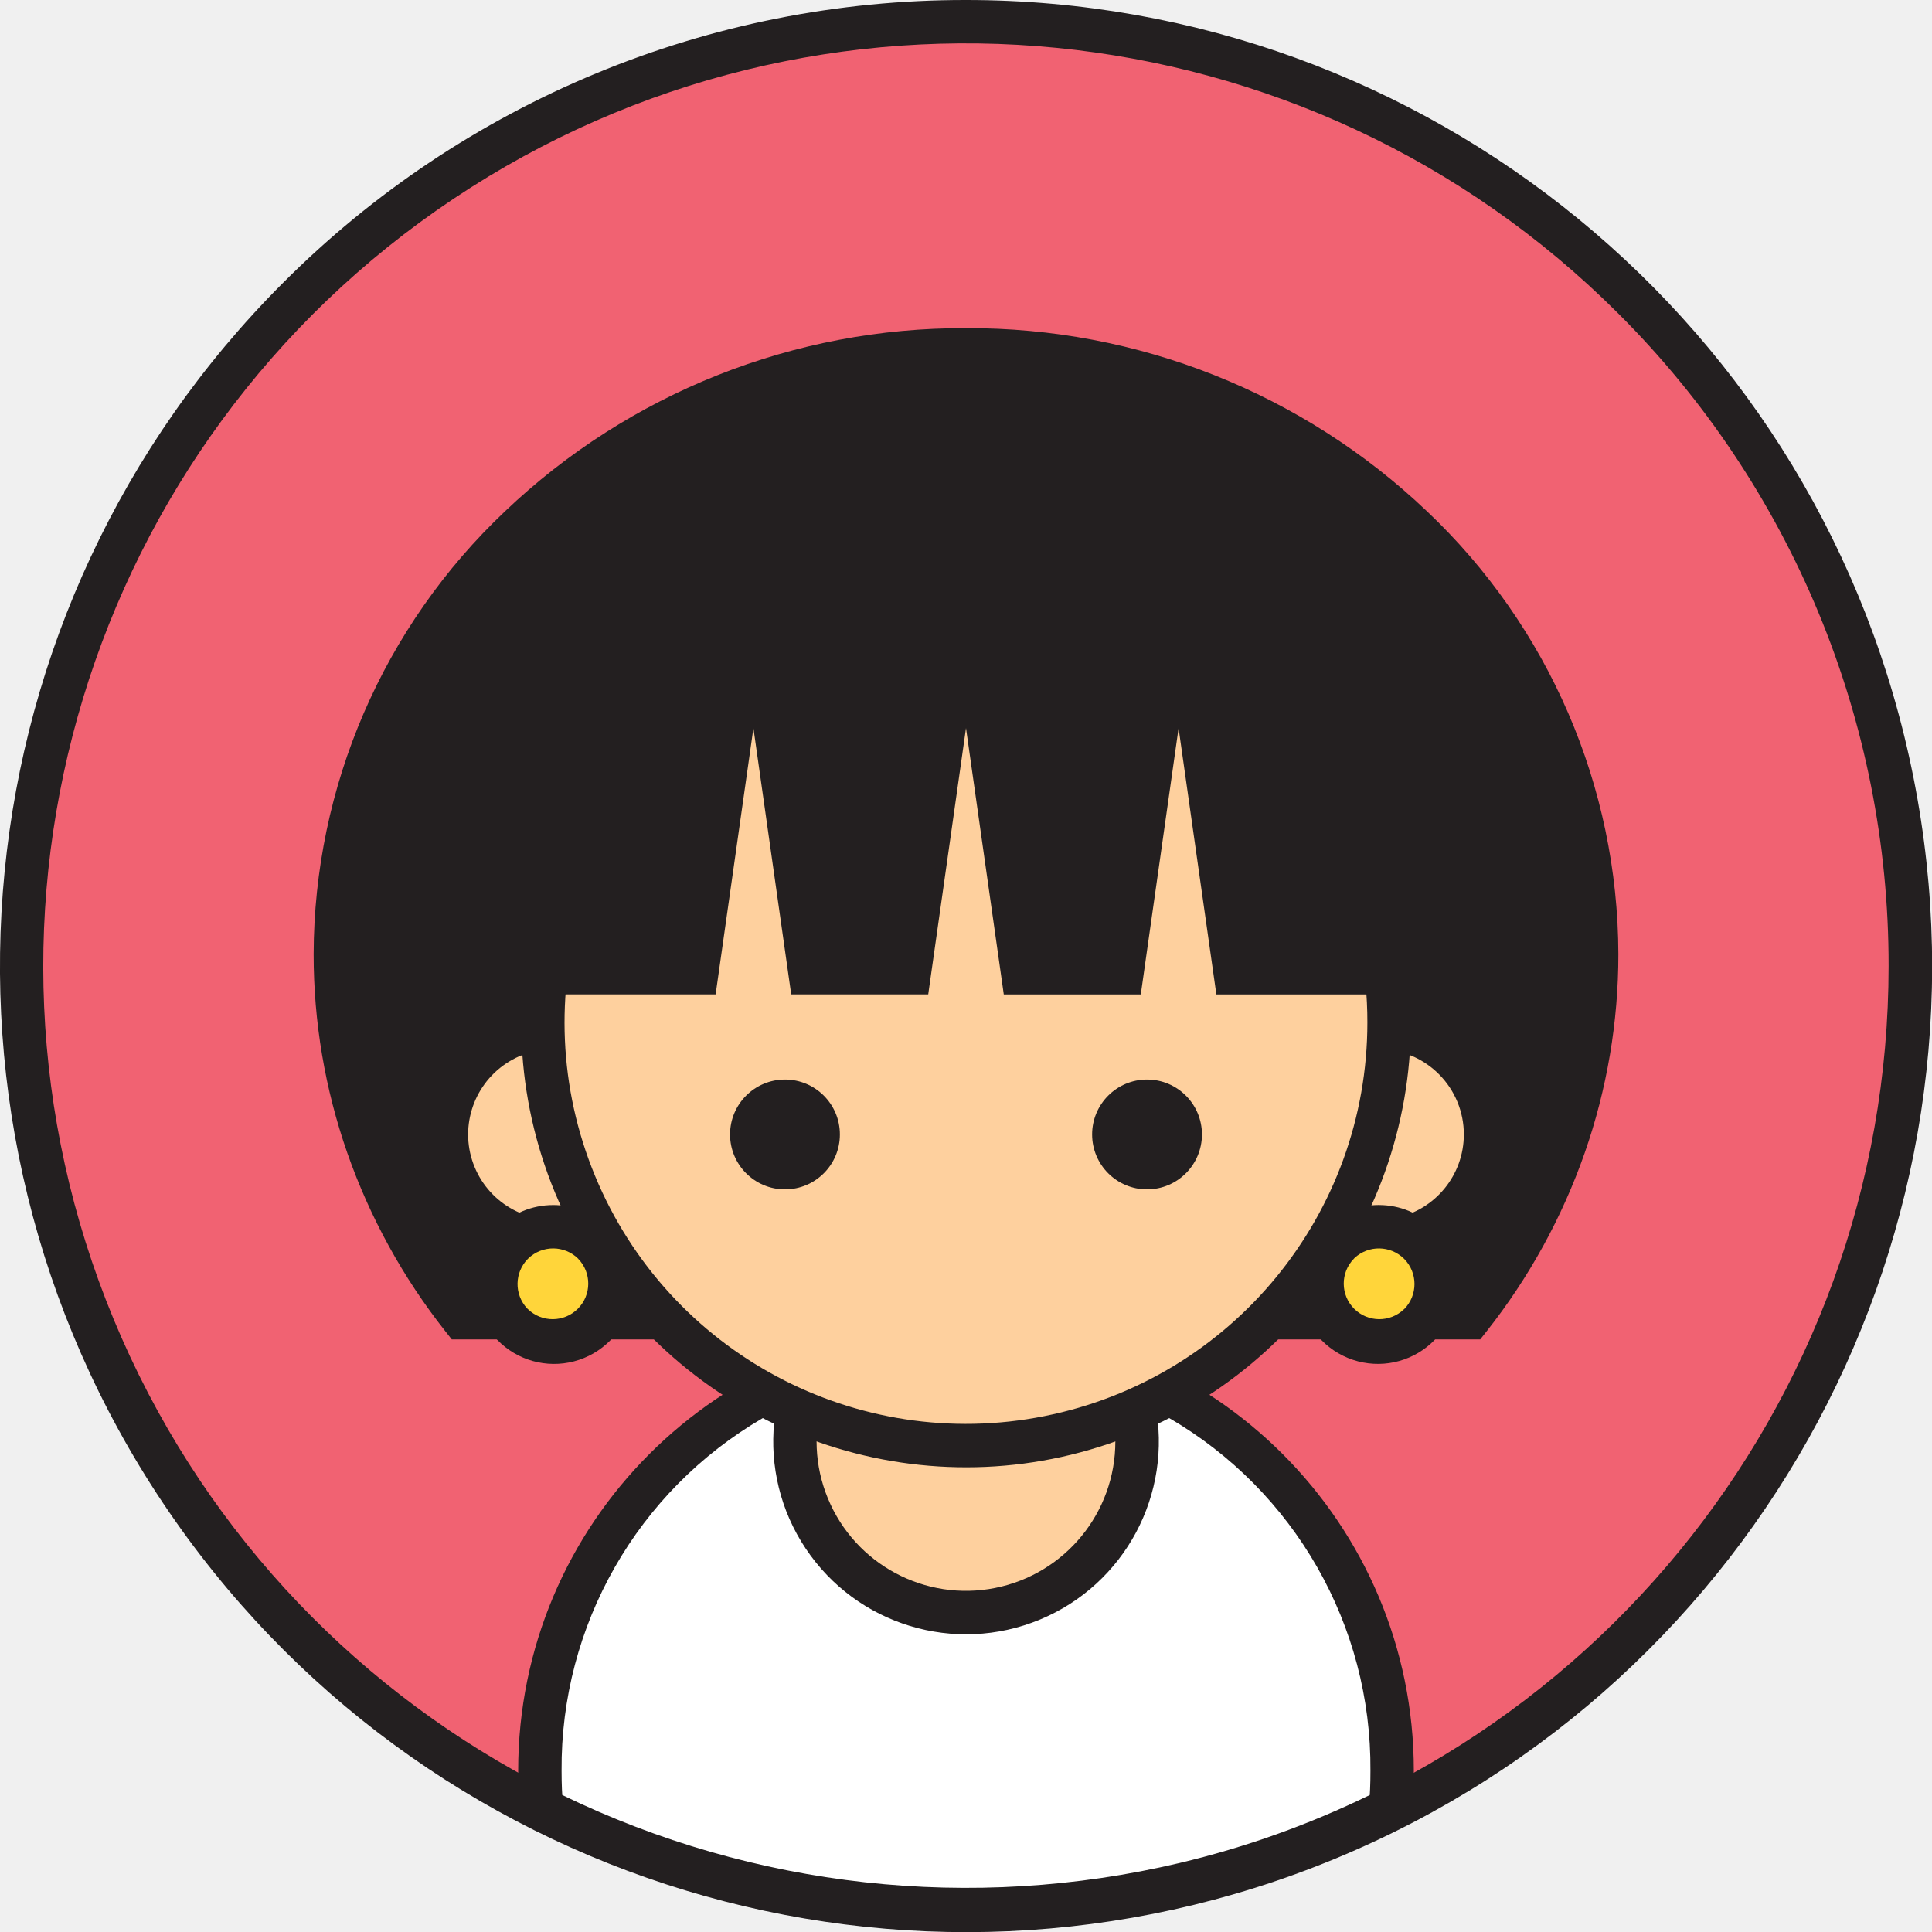
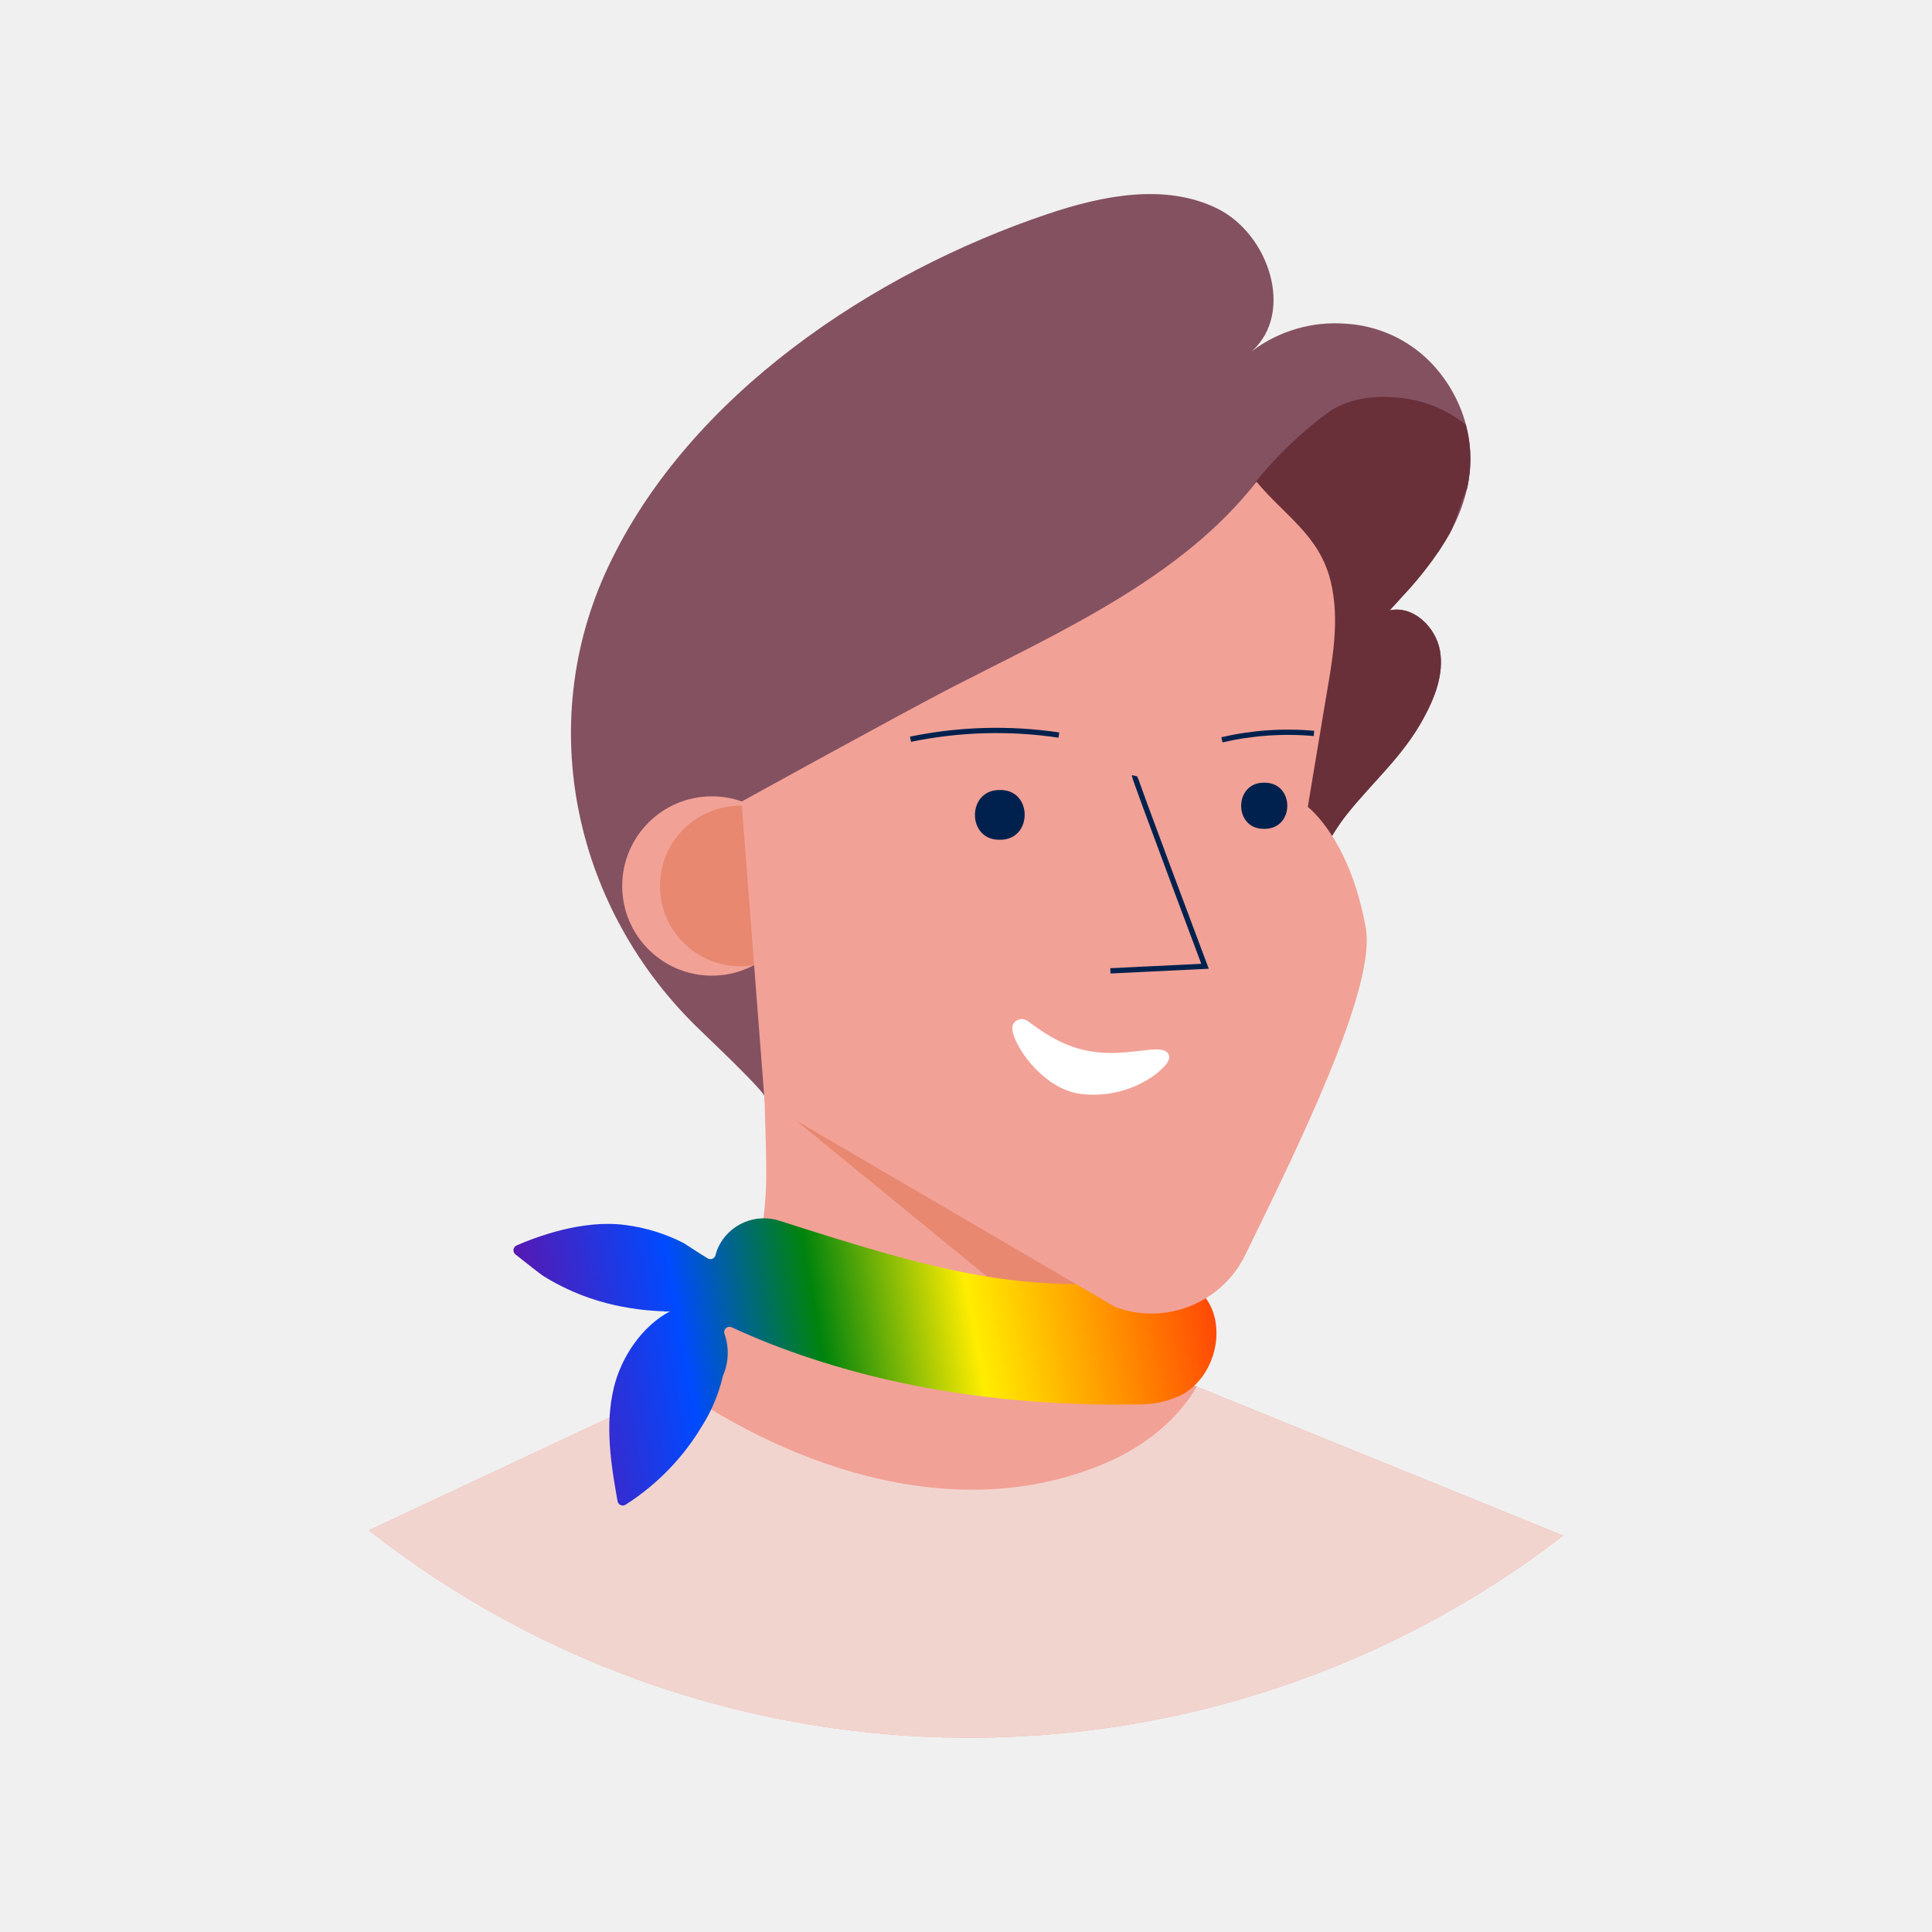
- <svg xmlns="http://www.w3.org/2000/svg" width="800px" height="800px" viewBox="0 0 89.048 89.048">
+ <svg xmlns="http://www.w3.org/2000/svg" width="800px" height="800px" viewBox="0 0 366.34 366.34" id="Layer_1" data-name="Layer 1">
  <defs>
-     <style>.a{fill:#f16272;}.b{fill:#231f20;}.b,.c,.e,.f{fill-rule:evenodd;}.c{fill:#ffffff;}.d,.e{fill:#fed09e;}.f{fill:#ffd53a;}</style>
+     <style>.cls-1{fill:#f2a196;}.cls-2{fill:#e88870;}.cls-3{fill:#f2d4cf;}.cls-4{fill:url(#linear-gradient);}.cls-5{fill:#845161;}.cls-6{fill:#69303a;}.cls-7{fill:#00214e;}.cls-8{fill:none;stroke:#00214e;stroke-miterlimit:10;}.cls-9{fill:#ffffff;}</style>
+     <linearGradient id="linear-gradient" x1="87.71" y1="263.58" x2="237.65" y2="237.12" gradientUnits="userSpaceOnUse">
+       <stop offset="0" stop-color="#81008c" />
+       <stop offset="0.28" stop-color="#004aff" />
+       <stop offset="0.45" stop-color="#00830d" />
+       <stop offset="0.64" stop-color="#ffed00" />
+       <stop offset="0.83" stop-color="#ff8500" />
+       <stop offset="1" stop-color="#ff2609" />
+     </linearGradient>
  </defs>
-   <circle class="a" cx="44.524" cy="44.524" r="43.524" />
-   <path class="b" d="M44.524,0a44.525,44.525,0,1,1-31.483,13.041A44.386,44.386,0,0,1,44.524,0ZM74.593,14.455A42.525,42.525,0,1,0,87.048,44.524,42.392,42.392,0,0,0,74.593,14.455Z" />
-   <path class="b" d="M44.524,16.126c16.054,0,29.068,12.469,29.068,27.851a26.977,26.977,0,0,1-5.851,16.759H21.307a26.977,26.977,0,0,1-5.851-16.759C15.456,28.595,28.47,16.126,44.524,16.126Z" />
-   <path class="b" d="M44.524,15.126A30.628,30.628,0,0,1,65.77,23.564a28.186,28.186,0,0,1,8.822,20.413,27.754,27.754,0,0,1-1.553,9.167,28.406,28.406,0,0,1-4.512,8.209l-.302.383H20.823l-.302-.383a28.406,28.406,0,0,1-4.512-8.209,27.754,27.754,0,0,1-1.553-9.167,28.186,28.186,0,0,1,8.822-20.413,30.628,30.628,0,0,1,21.246-8.438ZM64.387,25.002a28.984,28.984,0,0,0-39.726,0A26.202,26.202,0,0,0,16.456,43.977a25.77,25.77,0,0,0,1.436,8.51,26.369,26.369,0,0,0,3.904,7.248H67.252a26.369,26.369,0,0,0,3.904-7.248,25.77,25.77,0,0,0,1.436-8.51A26.202,26.202,0,0,0,64.387,25.002Z" />
-   <path class="c" d="M64.085,83.377a43.573,43.573,0,0,1-39.122,0c-.052-.581-.08-1.168-.08-1.762a19.641,19.641,0,0,1,39.281,0C64.165,82.209,64.137,82.796,64.085,83.377Z" />
-   <path class="b" d="M64.534,84.268a44.468,44.468,0,0,1-40.021,0,.997.997,0,0,1-.548-.866c-.026-.299-.046-.586-.058-.858-.016-.35-.024-.662-.024-.929a20.641,20.641,0,0,1,41.282,0c0,.267-.009.579-.024.929-.013.29-.035.598-.063.919a.995.995,0,0,1-.544.803l.001.002ZM54.36,85.87a42.223,42.223,0,0,0,8.774-3.135l.015-.277c.011-.236.016-.516.016-.843a18.641,18.641,0,1,0-37.281,0c0,.327.006.607.016.843l.015.277A42.684,42.684,0,0,0,54.36,85.87Z" />
-   <circle class="d" cx="44.524" cy="66.439" r="7.885" />
-   <path class="b" d="M44.524,57.554a8.886,8.886,0,1,1-6.282,2.603,8.856,8.856,0,0,1,6.282-2.603Zm4.868,4.016a6.885,6.885,0,1,0,2.016,4.868A6.863,6.863,0,0,0,49.392,61.571Z" />
-   <path class="e" d="M63.539,47.357a4.931,4.931,0,1,1-4.931,4.931A4.931,4.931,0,0,1,63.539,47.357Z" />
-   <path class="b" d="M63.539,46.357a5.932,5.932,0,1,1-4.194,1.737,5.913,5.913,0,0,1,4.194-1.737Zm2.78,3.151a3.932,3.932,0,1,0,1.151,2.78A3.92,3.92,0,0,0,66.319,49.508Z" />
-   <path class="e" d="M25.51,47.357a4.931,4.931,0,1,1-4.931,4.931A4.931,4.931,0,0,1,25.51,47.357Z" />
-   <path class="b" d="M25.51,46.357a5.931,5.931,0,1,1-4.194,1.737A5.913,5.913,0,0,1,25.51,46.357Zm2.78,3.151a3.932,3.932,0,1,0,1.151,2.78A3.92,3.92,0,0,0,28.29,49.508Z" />
-   <circle class="d" cx="44.524" cy="47.126" r="19.5" />
-   <path class="b" d="M44.524,26.626A20.501,20.501,0,1,1,30.029,32.63a20.436,20.436,0,0,1,14.495-6.005Zm13.082,7.419A18.501,18.501,0,1,0,63.024,47.126,18.442,18.442,0,0,0,57.606,34.044Z" />
-   <path class="b" d="M36.18,49.757a2.531,2.531,0,1,1-2.531,2.531A2.531,2.531,0,0,1,36.18,49.757Z" />
-   <path class="b" d="M52.868,49.757a2.531,2.531,0,1,1-2.531,2.531A2.531,2.531,0,0,1,52.868,49.757Z" />
-   <polygon class="b" points="25.169 26.535 64.919 26.535 64.919 45.585 56.28 45.585 55.46 39.809 54.322 31.784 53.184 39.809 52.364 45.585 46.482 45.585 45.662 39.809 44.524 31.784 43.386 39.809 42.566 45.585 36.684 45.585 35.864 39.809 34.726 31.784 33.588 39.809 32.768 45.585 25.169 45.585 25.169 26.535" />
-   <path class="b" d="M25.169,26.285h40v19.55H56.063l-.03-.216-.82-5.776-.891-6.283-.891,6.282-.82,5.776-.031.216H46.265l-.03-.216-.82-5.776-.891-6.283-.891,6.282-.82,5.776-.03.216H36.468l-.031-.216-.82-5.776-.891-6.283-.891,6.282-.82,5.776-.03.216h-8.066v-19.55Zm39.5.5h-39.25v18.55h7.133l.789-5.56L34.479,31.75h.494l1.138,8.025.789,5.56H42.35l.789-5.56L44.277,31.75h.494L45.91,39.775l.789,5.56h5.449l.789-5.56L54.075,31.75h.494l1.138,8.025.789,5.56h8.173Z" />
-   <path class="f" d="M25.493,56.541a2.64,2.64,0,1,1-2.64,2.64A2.64,2.64,0,0,1,25.493,56.541Z" />
-   <path class="b" d="M25.493,55.541A3.63,3.63,0,0,1,28.064,56.61l.002-.002A3.64,3.64,0,1,1,22.919,61.755c-.02-.02-.04-.042-.058-.063a3.629,3.629,0,0,1,.058-5.08l.002-.002.002-.002.001-.001a3.628,3.628,0,0,1,2.568-1.065Zm1.16,2.477a1.649,1.649,0,0,0-2.319,0l-.004.004a1.65,1.65,0,0,0-.037,2.281l.04.038a1.64,1.64,0,0,0,2.319-2.319l.002-.002Z" />
-   <path class="f" d="M63.555,56.541a2.64,2.64,0,1,1-2.64,2.64A2.64,2.64,0,0,1,63.555,56.541Z" />
-   <path class="b" d="M63.555,55.541a3.627,3.627,0,0,1,2.57,1.066l.002.002.002.002.001.001a3.629,3.629,0,0,1-.003,5.14l.002.002a3.64,3.64,0,1,1-5.147-5.147c.02-.02.042-.04.063-.058a3.627,3.627,0,0,1,2.51-1.009Zm1.16,2.477a1.65,1.65,0,0,0-2.281-.037l-.038.041a1.64,1.64,0,0,0,2.319,2.319l.002.002.002-.002a1.649,1.649,0,0,0,0-2.319Z" />
+   <path class="cls-1" d="M296.41,291.18a184.56,184.56,0,0,1-226.48-1l48.66-22.81a46.83,46.83,0,0,0,6.65-3.82c.64-.44,1.28-.9,1.89-1.38a46.35,46.35,0,0,0,12.78-15.09,44.69,44.69,0,0,0,4.64-14.48,67.91,67.91,0,0,0,.74-9.91c0-3.46-.09-6.92-.21-10.38-.07-2.26-.13-4.53-.16-6.79q-.06-4.75-.1-9.51l2,1,5.2,2.69,2.41.41,27.88,4.74,31.12,5.3.94,32,.31,10.46.15,5.08V258l1,.42,11.07,4.5Z" />
+   <path class="cls-2" d="M214.82,258a16,16,0,0,1-10.07-1.56l-59.67-48.77c-.07-2.26-.13.1-.16-2.16q-.06-4.75-.1-9.51l2,1,5.2,2.69,2.41.41,27.88,4.74,31.12,5.3.94,32,.31,10.46.15,5.08V258Z" />
+   <path class="cls-3" d="M296.41,291.18a184.56,184.56,0,0,1-226.48-1l48.66-22.81a46.83,46.83,0,0,0,6.65-3.82c.64-.44,1.28-.9,1.89-1.38,23.55,16.76,55.69,27.33,83.49,14.82,6.62-3,12.7-7.84,16.3-14.06Z" />
+   <path class="cls-4" d="M216.48,266.3c-24.51.41-48.32-2.82-70.76-11.63-2.37-.94-4.71-1.95-7-3a1,1,0,0,0-1.36,1.21,10.8,10.8,0,0,1-.28,8,30.9,30.9,0,0,1-4,9.58,45.13,45.13,0,0,1-14.48,14.87,1,1,0,0,1-1.5-.68c-1.29-7.14-2.4-14.48-.71-21.51,1.39-5.8,5.33-11.68,10.68-14.51a3.89,3.89,0,0,1-1.36,0c-.51,0-1,0-1.51-.07q-1.58-.09-3.15-.3a48,48,0,0,1-6-1.15,43.22,43.22,0,0,1-12-5.14c-.56-.35-3.56-2.72-5.31-4.11a1,1,0,0,1,.21-1.7c3.47-1.52,12.47-5,20.67-3.87a33.45,33.45,0,0,1,11,3.41l.1.06c1.51,1,3,1.93,4.45,2.84a1,1,0,0,0,1.51-.63,8.36,8.36,0,0,1,.46-1.36,9.58,9.58,0,0,1,11.74-5.11c30.27,9.66,45.73,14,72,11.1a10.15,10.15,0,0,1,4.86.56c8.53,3.44,7.4,16.79-.53,21.26A18.09,18.09,0,0,1,216.48,266.3Z" />
+   <path class="cls-5" d="M278.51,90.9c-.09.59-.2,1.17-.33,1.75a32.08,32.08,0,0,1-3.31,8.49l-.08.14c-.57,1-1.18,2-1.84,3a74.32,74.32,0,0,1-5.72,7.35L266,113c-.83.93-1.67,1.84-2.51,2.74,4.45-1,8.76,3.15,9.55,7.63s-1,9-3.21,13c-3.87,7.08-9.45,11.79-14.36,17.94-3.68,4.58-5.72,10-9.73,14.38l-.3.33c-10.59,11.12-27.31,13.72-41.23,18.47-5,1.72-59.22,17.12-59.22,20.48,0-.73-5.31-6-12-12.41-24-22.79-31.89-58-17.61-88.2,15.35-32.5,50.21-55.69,83.41-66.83,10.38-3.48,22.16-5.82,32-1s14.74,19.77,6.58,27.07a26.16,26.16,0,0,1,17.93-5.21,24.46,24.46,0,0,1,15.72,7.07,27,27,0,0,1,6.95,12.08A24.94,24.94,0,0,1,278.51,90.9Z" />
+   <path class="cls-6" d="M278.51,90.9c-.09.59-.2,1.17-.33,1.75-.09.17-.18.35-.27.55-1.13,2.58-1.65,5.36-3,7.94l-.08.14c-.57,1-1.18,2-1.84,3a67.09,67.09,0,0,1-5.72,7.35L266,113c-.83.93-1.67,1.84-2.51,2.74,4.45-1,8.76,3.15,9.55,7.63s-1,9-3.21,13c-3.87,7.08-9.45,11.79-14.36,17.94-3.68,4.58-5.72,10-9.73,14.38a37.7,37.7,0,0,1-8.54-19.47c-1.64-13.26-.64-27.71-1.09-41.13-.28-8.44-3-10,2.06-16.83a74.3,74.3,0,0,1,14-13.29c4.08-2.69,9.33-3.11,14.2-2.42a23.5,23.5,0,0,1,11.58,5A24.94,24.94,0,0,1,278.51,90.9Z" />
+   <circle class="cls-1" cx="134.98" cy="168" r="17" />
+   <circle class="cls-2" cx="140.37" cy="168" r="15.22" />
+   <path class="cls-1" d="M140.6,152,145,209l66.44,38.82A19.77,19.77,0,0,0,236.1,238c9.56-19.58,24.9-50.5,22.88-62-3-17-11-23-11-23q1.67-10,3.32-19.94c1.26-7.51,2.87-15.35,1-22.9-2.13-8.66-8.67-12.35-14.05-18.82-14.16,18.24-37.44,28.55-57.77,39C170,135.78,140.6,152,140.6,152Z" />
+   <path class="cls-7" d="M189.72,149.8c6.1,0,6.1,9.38,0,9.43h-.28c-6.1,0-6.1-9.38,0-9.43h.28Z" />
+   <path class="cls-7" d="M239.84,148.41c5.67.05,5.67,8.7,0,8.75h-.25c-5.66,0-5.66-8.7,0-8.75h.25Z" />
+   <path class="cls-8" d="M215.13,147.09c-.08.35,13.36,36.13,13.36,36.13l-17.94.87" />
+   <path class="cls-8" d="M172.65,140.17a80.57,80.57,0,0,1,28.13-.79" />
+   <path class="cls-8" d="M231.7,140.28a55.34,55.34,0,0,1,17.45-1.21" />
+   <path class="cls-9" d="M192.17,194.1a1.85,1.85,0,0,1,2.68-.5c2.08,1.46,5.88,4.56,11.28,5.63,7.36,1.47,13.74-1.48,15.27.42.86,1.07-.19,2.37-2.2,4a19.74,19.74,0,0,1-14.86,3.69c-7.08-1.33-12.4-9.53-12.4-12.44A1.66,1.66,0,0,1,192.17,194.1Z" />
</svg>
